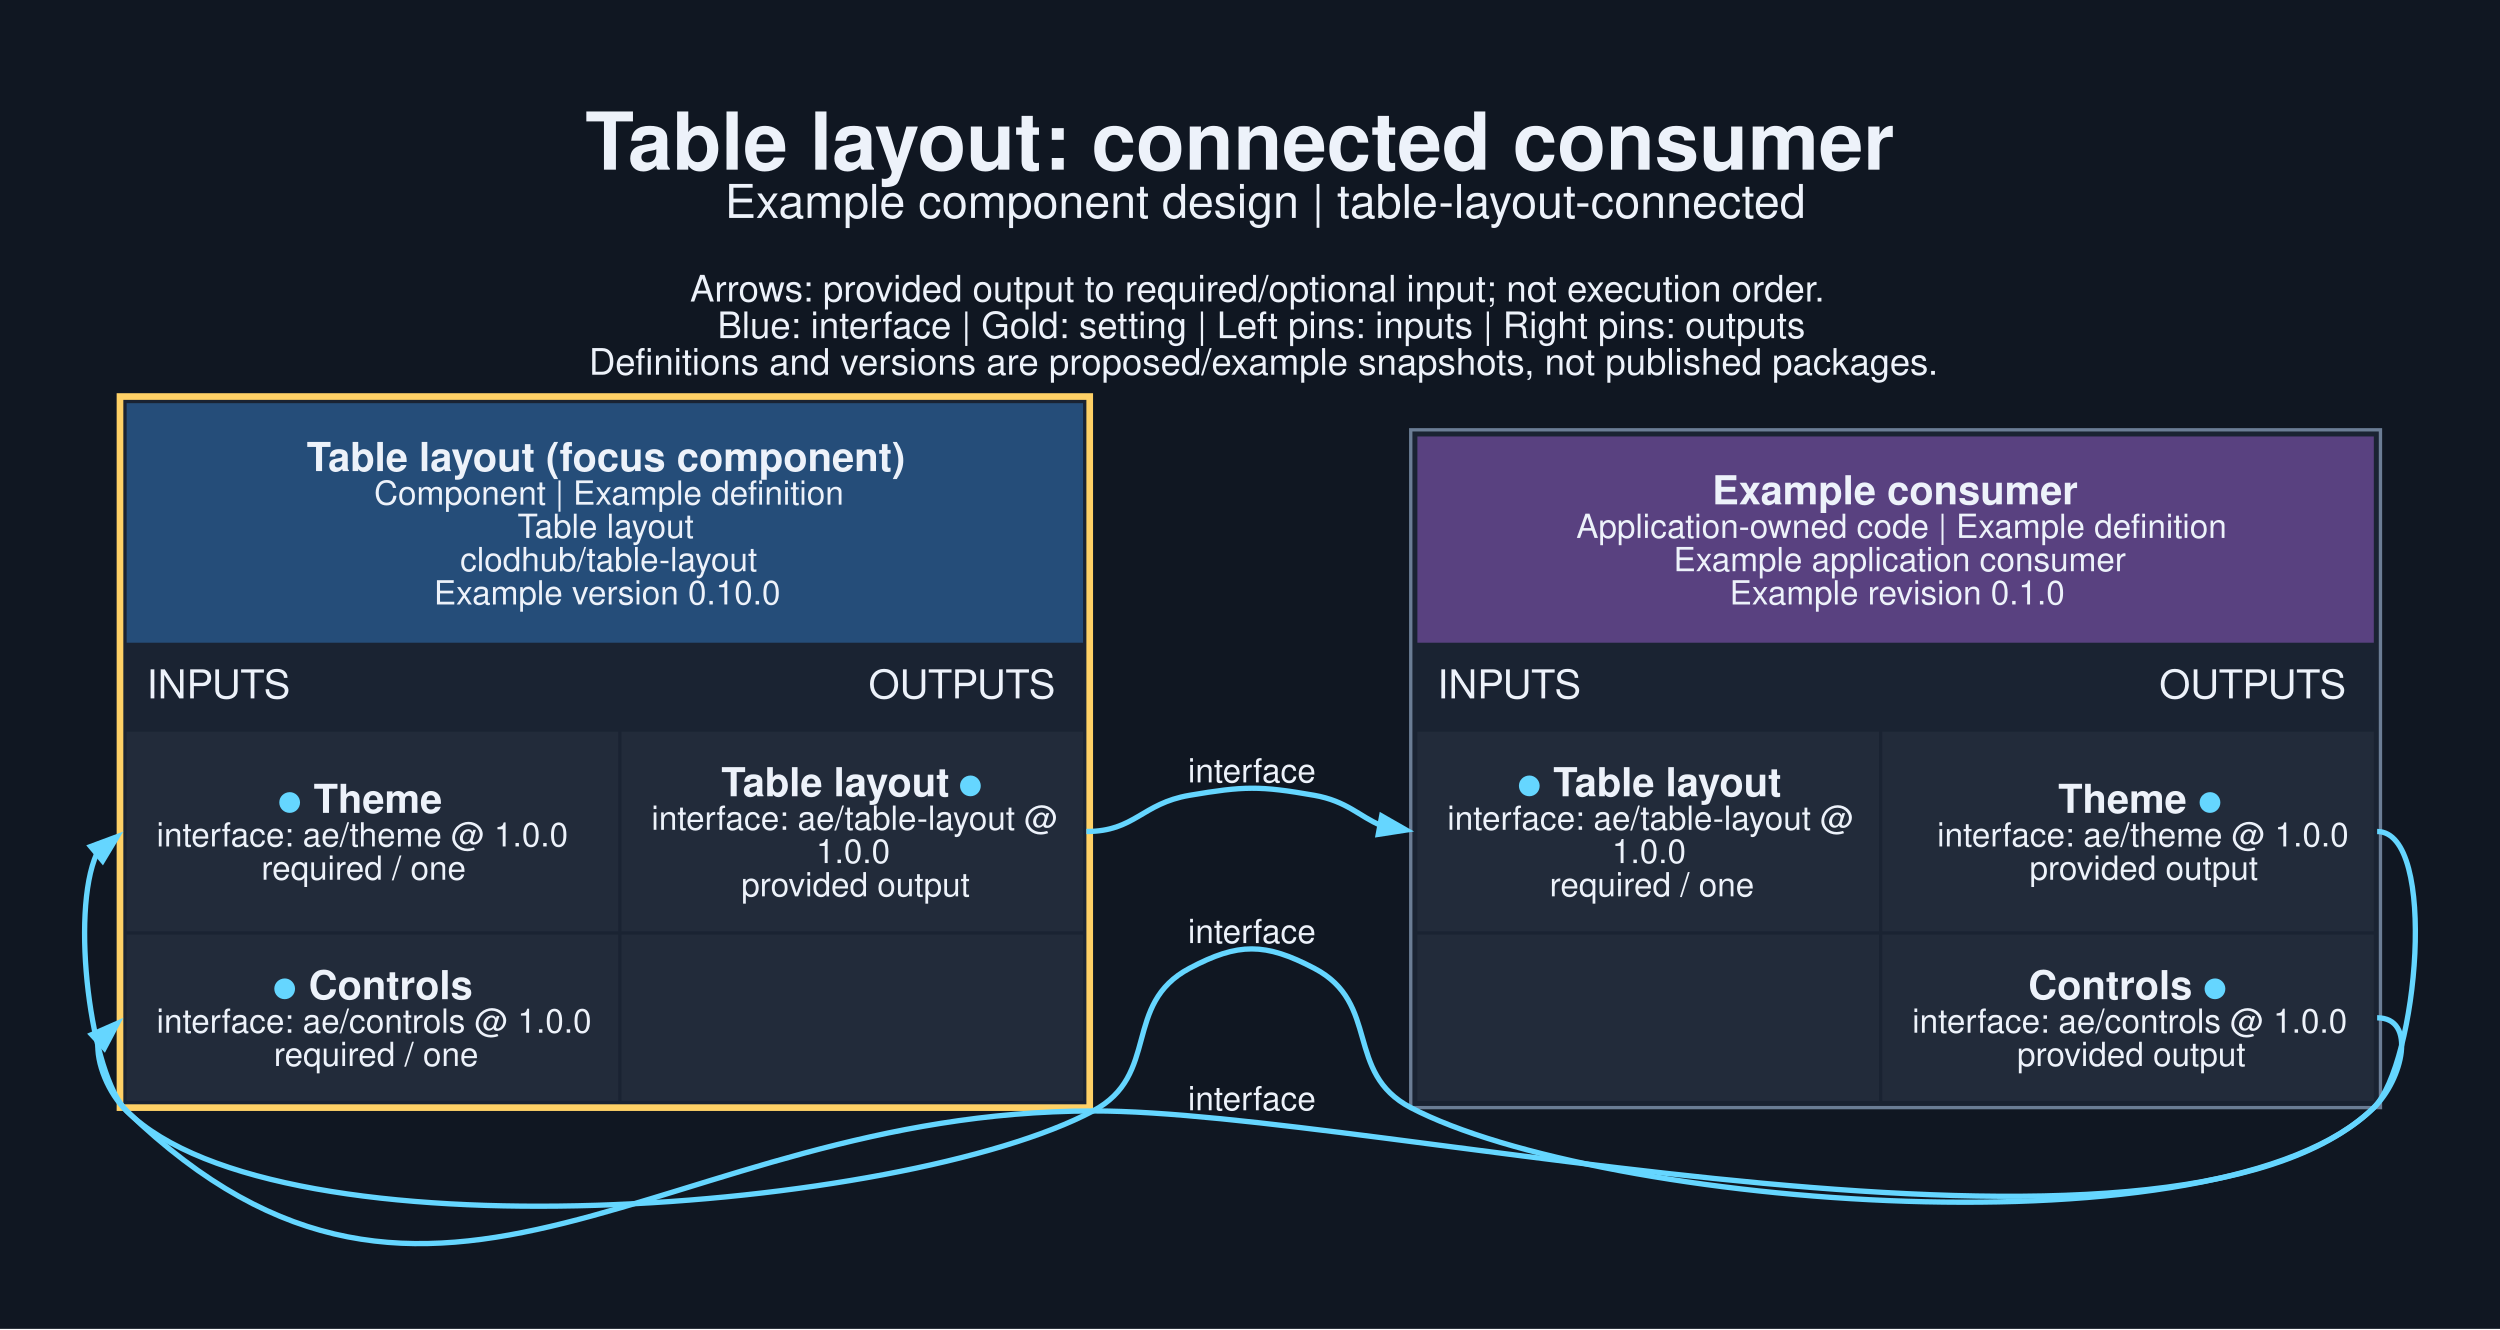
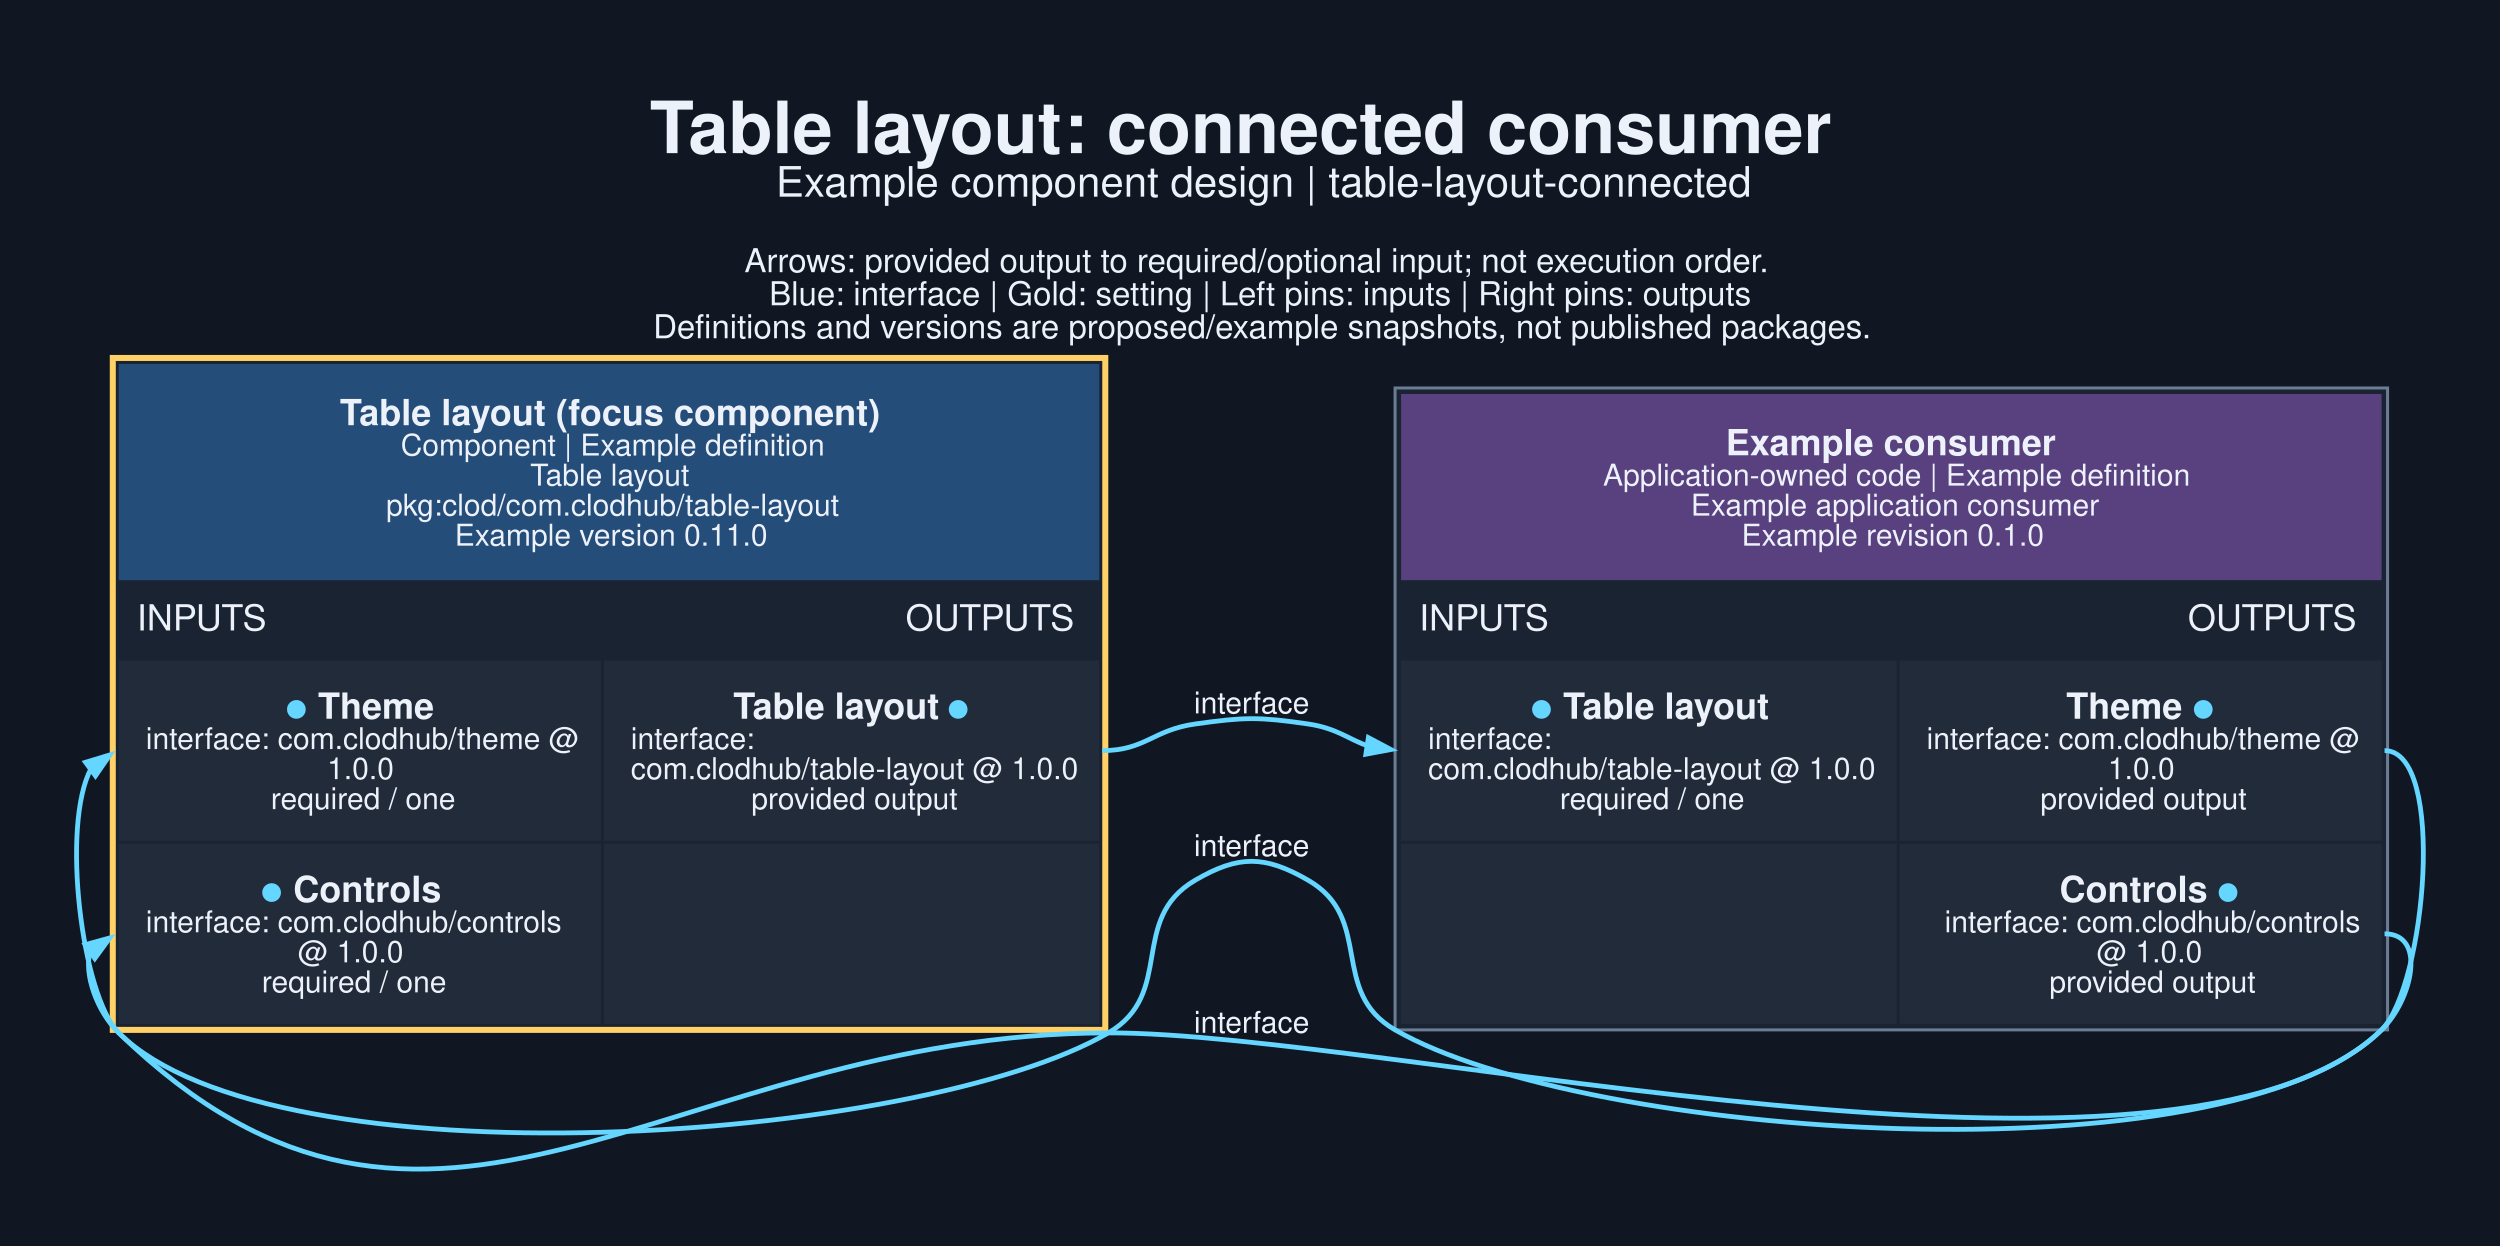
- <svg xmlns="http://www.w3.org/2000/svg" width="1002pt" height="533pt" viewBox="0.00 0.00 1002.00 533.00">
-   <g id="graph0" class="graph" transform="scale(1.33333 1.33333) rotate(0) translate(25.2 374.26)">
-     <polygon fill="#101722" stroke="none" points="-25.2,25.2 -25.2,-374.26 726.36,-374.26 726.36,25.2 -25.2,25.2" />
-     <text xml:space="preserve" text-anchor="start" x="150.71" y="-323.26" font-family="Helvetica,sans-Serif" font-weight="bold" font-size="24.00" fill="#edf2fa">Table layout: connected consumer</text>
-     <text xml:space="preserve" text-anchor="start" x="192.71" y="-308.76" font-family="Helvetica,sans-Serif" font-size="14.00" fill="#edf2fa">Example component design | table-layout-connected</text>
-     <text xml:space="preserve" text-anchor="start" x="182.21" y="-283.61" font-family="Helvetica,sans-Serif" font-size="11.00" fill="#edf2fa">Arrows: provided output to required/optional input; not execution order.</text>
-     <text xml:space="preserve" text-anchor="start" x="190.46" y="-272.61" font-family="Helvetica,sans-Serif" font-size="11.00" fill="#edf2fa">Blue: interface | Gold: setting | Left pins: inputs | Right pins: outputs</text>
-     <text xml:space="preserve" text-anchor="start" x="151.83" y="-261.61" font-family="Helvetica,sans-Serif" font-size="11.00" fill="#edf2fa">Definitions and versions are proposed/example snapshots, not published packages.</text>
+ <svg xmlns="http://www.w3.org/2000/svg" width="1110pt" height="553pt" viewBox="0.00 0.00 1110.00 553.00">
+   <g id="graph0" class="graph" transform="scale(1.33333 1.33333) rotate(0) translate(25.2 389.8)">
+     <polygon fill="#101722" stroke="none" points="-25.2,25.2 -25.2,-389.8 807.31,-389.8 807.31,25.2 -25.2,25.2" />
+     <text xml:space="preserve" text-anchor="start" x="191.18" y="-338.8" font-family="Helvetica,sans-Serif" font-weight="bold" font-size="24.00" fill="#edf2fa">Table layout: connected consumer</text>
+     <text xml:space="preserve" text-anchor="start" x="233.18" y="-324.3" font-family="Helvetica,sans-Serif" font-size="14.00" fill="#edf2fa">Example component design | table-layout-connected</text>
+     <text xml:space="preserve" text-anchor="start" x="222.68" y="-299.15" font-family="Helvetica,sans-Serif" font-size="11.00" fill="#edf2fa">Arrows: provided output to required/optional input; not execution order.</text>
+     <text xml:space="preserve" text-anchor="start" x="230.93" y="-288.15" font-family="Helvetica,sans-Serif" font-size="11.00" fill="#edf2fa">Blue: interface | Gold: setting | Left pins: inputs | Right pins: outputs</text>
+     <text xml:space="preserve" text-anchor="start" x="192.31" y="-277.15" font-family="Helvetica,sans-Serif" font-size="11.00" fill="#edf2fa">Definitions and versions are proposed/example snapshots, not published packages.</text>
    <g id="node1" class="node">
-       <polygon fill="#1a2332" stroke="none" points="9.87,-40.31 9.87,-256.06 303.37,-256.06 303.37,-40.31 9.87,-40.31" />
-       <polygon fill="#254d79" stroke="none" points="12.87,-181.06 12.87,-253.06 300.37,-253.06 300.37,-181.06 12.87,-181.06" />
-       <text xml:space="preserve" text-anchor="start" x="66.99" y="-232.66" font-family="Helvetica,sans-Serif" font-weight="bold" font-size="12.00" fill="#edf2fa">Table layout (focus component)</text>
-       <text xml:space="preserve" text-anchor="start" x="87.24" y="-222.56" font-family="Helvetica,sans-Serif" font-size="10.00" fill="#edf2fa">Component | Example definition</text>
-       <text xml:space="preserve" text-anchor="start" x="130.37" y="-212.56" font-family="Helvetica,sans-Serif" font-size="10.00" fill="#edf2fa">Table layout</text>
-       <text xml:space="preserve" text-anchor="start" x="113.12" y="-202.56" font-family="Helvetica,sans-Serif" font-size="10.00" fill="#edf2fa">clodhub/table-layout</text>
-       <text xml:space="preserve" text-anchor="start" x="105.24" y="-192.56" font-family="Helvetica,sans-Serif" font-size="10.00" fill="#edf2fa">Example version 0.10.0</text>
-       <text xml:space="preserve" text-anchor="start" x="18.87" y="-164.31" font-family="Helvetica,sans-Serif" font-size="12.00" fill="#edf2fa">INPUTS</text>
-       <text xml:space="preserve" text-anchor="start" x="235.87" y="-164.31" font-family="Helvetica,sans-Serif" font-size="12.00" fill="#edf2fa">OUTPUTS</text>
-       <polygon fill="#222b3a" stroke="none" points="12.87,-94.31 12.87,-154.31 160.62,-154.31 160.62,-94.31 12.87,-94.31" />
-       <text xml:space="preserve" text-anchor="start" x="58.24" y="-129.91" font-family="Helvetica,sans-Serif" font-weight="bold" font-size="12.00" fill="#65d6ff">●</text>
-       <text xml:space="preserve" text-anchor="start" x="65.74" y="-129.91" font-family="Helvetica,sans-Serif" font-weight="bold" font-size="12.00" fill="#edf2fa"> Theme</text>
-       <text xml:space="preserve" text-anchor="start" x="21.87" y="-119.81" font-family="Helvetica,sans-Serif" font-size="10.00" fill="#edf2fa">interface: ae/theme @ 1.0.0</text>
-       <text xml:space="preserve" text-anchor="start" x="53.37" y="-109.81" font-family="Helvetica,sans-Serif" font-size="10.00" fill="#edf2fa">required / one</text>
-       <polygon fill="#222b3a" stroke="none" points="161.62,-94.31 161.62,-154.31 300.37,-154.31 300.37,-94.31 161.62,-94.31" />
-       <text xml:space="preserve" text-anchor="start" x="191.62" y="-134.91" font-family="Helvetica,sans-Serif" font-weight="bold" font-size="12.00" fill="#edf2fa">Table layout </text>
-       <text xml:space="preserve" text-anchor="start" x="262.87" y="-134.91" font-family="Helvetica,sans-Serif" font-weight="bold" font-size="12.00" fill="#65d6ff">●</text>
-       <text xml:space="preserve" text-anchor="start" x="170.62" y="-124.81" font-family="Helvetica,sans-Serif" font-size="10.00" fill="#edf2fa">interface: ae/table-layout @</text>
-       <text xml:space="preserve" text-anchor="start" x="220.12" y="-114.81" font-family="Helvetica,sans-Serif" font-size="10.00" fill="#edf2fa">1.0.0</text>
-       <text xml:space="preserve" text-anchor="start" x="197.62" y="-104.81" font-family="Helvetica,sans-Serif" font-size="10.00" fill="#edf2fa">provided output</text>
-       <polygon fill="#222b3a" stroke="none" points="12.87,-43.31 12.87,-93.31 160.62,-93.31 160.62,-43.31 12.87,-43.31" />
-       <text xml:space="preserve" text-anchor="start" x="56.74" y="-73.91" font-family="Helvetica,sans-Serif" font-weight="bold" font-size="12.00" fill="#65d6ff">●</text>
-       <text xml:space="preserve" text-anchor="start" x="64.24" y="-73.91" font-family="Helvetica,sans-Serif" font-weight="bold" font-size="12.00" fill="#edf2fa"> Controls</text>
-       <text xml:space="preserve" text-anchor="start" x="21.87" y="-63.81" font-family="Helvetica,sans-Serif" font-size="10.00" fill="#edf2fa">interface: ae/controls @ 1.0.0</text>
-       <text xml:space="preserve" text-anchor="start" x="57.12" y="-53.81" font-family="Helvetica,sans-Serif" font-size="10.00" fill="#edf2fa">required / one</text>
-       <polygon fill="#222b3a" stroke="none" points="161.62,-43.31 161.62,-93.31 300.37,-93.31 300.37,-43.31 161.62,-43.31" />
-       <polygon fill="none" stroke="#ffd166" stroke-width="2" points="10.87,-41.31 10.87,-255.06 302.37,-255.06 302.37,-41.31 10.87,-41.31" />
+       <polygon fill="#1a2332" stroke="none" points="11.36,-45.85 11.36,-271.6 343.86,-271.6 343.86,-45.85 11.36,-45.85" />
+       <polygon fill="#254d79" stroke="none" points="14.36,-196.6 14.36,-268.6 340.86,-268.6 340.86,-196.6 14.36,-196.6" />
+       <text xml:space="preserve" text-anchor="start" x="87.98" y="-248.2" font-family="Helvetica,sans-Serif" font-weight="bold" font-size="12.00" fill="#edf2fa">Table layout (focus component)</text>
+       <text xml:space="preserve" text-anchor="start" x="108.23" y="-238.1" font-family="Helvetica,sans-Serif" font-size="10.00" fill="#edf2fa">Component | Example definition</text>
+       <text xml:space="preserve" text-anchor="start" x="151.36" y="-228.1" font-family="Helvetica,sans-Serif" font-size="10.00" fill="#edf2fa">Table layout</text>
+       <text xml:space="preserve" text-anchor="start" x="103.36" y="-218.1" font-family="Helvetica,sans-Serif" font-size="10.00" fill="#edf2fa">pkg:clod/com.clodhub/table-layout</text>
+       <text xml:space="preserve" text-anchor="start" x="126.23" y="-208.1" font-family="Helvetica,sans-Serif" font-size="10.00" fill="#edf2fa">Example version 0.11.0</text>
+       <text xml:space="preserve" text-anchor="start" x="20.36" y="-179.85" font-family="Helvetica,sans-Serif" font-size="12.00" fill="#edf2fa">INPUTS</text>
+       <text xml:space="preserve" text-anchor="start" x="276.36" y="-179.85" font-family="Helvetica,sans-Serif" font-size="12.00" fill="#edf2fa">OUTPUTS</text>
+       <polygon fill="#222b3a" stroke="none" points="14.36,-109.85 14.36,-169.85 174.86,-169.85 174.86,-109.85 14.36,-109.85" />
+       <text xml:space="preserve" text-anchor="start" x="69.86" y="-150.45" font-family="Helvetica,sans-Serif" font-weight="bold" font-size="12.00" fill="#65d6ff">●</text>
+       <text xml:space="preserve" text-anchor="start" x="77.36" y="-150.45" font-family="Helvetica,sans-Serif" font-weight="bold" font-size="12.00" fill="#edf2fa"> Theme</text>
+       <text xml:space="preserve" text-anchor="start" x="23.36" y="-140.35" font-family="Helvetica,sans-Serif" font-size="10.00" fill="#edf2fa">interface: com.clodhub/theme @</text>
+       <text xml:space="preserve" text-anchor="start" x="83.73" y="-130.35" font-family="Helvetica,sans-Serif" font-size="10.00" fill="#edf2fa">1.0.0</text>
+       <text xml:space="preserve" text-anchor="start" x="64.98" y="-120.35" font-family="Helvetica,sans-Serif" font-size="10.00" fill="#edf2fa">required / one</text>
+       <polygon fill="#222b3a" stroke="none" points="175.86,-109.85 175.86,-169.85 340.86,-169.85 340.86,-109.85 175.86,-109.85" />
+       <text xml:space="preserve" text-anchor="start" x="218.98" y="-150.45" font-family="Helvetica,sans-Serif" font-weight="bold" font-size="12.00" fill="#edf2fa">Table layout </text>
+       <text xml:space="preserve" text-anchor="start" x="290.23" y="-150.45" font-family="Helvetica,sans-Serif" font-weight="bold" font-size="12.00" fill="#65d6ff">●</text>
+       <text xml:space="preserve" text-anchor="start" x="184.86" y="-140.35" font-family="Helvetica,sans-Serif" font-size="10.00" fill="#edf2fa">interface:</text>
+       <text xml:space="preserve" text-anchor="start" x="184.86" y="-130.35" font-family="Helvetica,sans-Serif" font-size="10.00" fill="#edf2fa">com.clodhub/table-layout @ 1.0.0</text>
+       <text xml:space="preserve" text-anchor="start" x="224.98" y="-120.35" font-family="Helvetica,sans-Serif" font-size="10.00" fill="#edf2fa">provided output</text>
+       <polygon fill="#222b3a" stroke="none" points="14.36,-48.85 14.36,-108.85 174.86,-108.85 174.86,-48.85 14.36,-48.85" />
+       <text xml:space="preserve" text-anchor="start" x="61.61" y="-89.45" font-family="Helvetica,sans-Serif" font-weight="bold" font-size="12.00" fill="#65d6ff">●</text>
+       <text xml:space="preserve" text-anchor="start" x="69.11" y="-89.45" font-family="Helvetica,sans-Serif" font-weight="bold" font-size="12.00" fill="#edf2fa"> Controls</text>
+       <text xml:space="preserve" text-anchor="start" x="23.36" y="-79.35" font-family="Helvetica,sans-Serif" font-size="10.00" fill="#edf2fa">interface: com.clodhub/controls</text>
+       <text xml:space="preserve" text-anchor="start" x="73.98" y="-69.35" font-family="Helvetica,sans-Serif" font-size="10.00" fill="#edf2fa">@ 1.0.0</text>
+       <text xml:space="preserve" text-anchor="start" x="61.98" y="-59.35" font-family="Helvetica,sans-Serif" font-size="10.00" fill="#edf2fa">required / one</text>
+       <polygon fill="#222b3a" stroke="none" points="175.86,-48.85 175.86,-108.85 340.86,-108.85 340.86,-48.85 175.86,-48.85" />
+       <polygon fill="none" stroke="#ffd166" stroke-width="2" points="12.36,-46.85 12.36,-270.6 342.86,-270.6 342.86,-46.85 12.36,-46.85" />
    </g>
    <g id="node2" class="node">
-       <polygon fill="#1a2332" stroke="none" points="398.87,-41.31 398.87,-245.06 690.37,-245.06 690.37,-41.31 398.87,-41.31" />
-       <polygon fill="#594180" stroke="none" points="400.87,-181.06 400.87,-243.06 688.37,-243.06 688.37,-181.06 400.87,-181.06" />
-       <text xml:space="preserve" text-anchor="start" x="489.49" y="-222.66" font-family="Helvetica,sans-Serif" font-weight="bold" font-size="12.00" fill="#edf2fa">Example consumer</text>
-       <text xml:space="preserve" text-anchor="start" x="448.62" y="-212.56" font-family="Helvetica,sans-Serif" font-size="10.00" fill="#edf2fa">Application-owned code | Example definition</text>
-       <text xml:space="preserve" text-anchor="start" x="477.87" y="-202.56" font-family="Helvetica,sans-Serif" font-size="10.00" fill="#edf2fa">Example application consumer</text>
-       <text xml:space="preserve" text-anchor="start" x="494.74" y="-192.56" font-family="Helvetica,sans-Serif" font-size="10.00" fill="#edf2fa">Example revision 0.1.0</text>
-       <text xml:space="preserve" text-anchor="start" x="406.87" y="-164.31" font-family="Helvetica,sans-Serif" font-size="12.00" fill="#edf2fa">INPUTS</text>
-       <text xml:space="preserve" text-anchor="start" x="623.87" y="-164.31" font-family="Helvetica,sans-Serif" font-size="12.00" fill="#edf2fa">OUTPUTS</text>
-       <polygon fill="#222b3a" stroke="none" points="400.87,-94.31 400.87,-154.31 539.62,-154.31 539.62,-94.31 400.87,-94.31" />
-       <text xml:space="preserve" text-anchor="start" x="430.87" y="-134.91" font-family="Helvetica,sans-Serif" font-weight="bold" font-size="12.00" fill="#65d6ff">●</text>
-       <text xml:space="preserve" text-anchor="start" x="438.37" y="-134.91" font-family="Helvetica,sans-Serif" font-weight="bold" font-size="12.00" fill="#edf2fa"> Table layout</text>
-       <text xml:space="preserve" text-anchor="start" x="409.87" y="-124.81" font-family="Helvetica,sans-Serif" font-size="10.00" fill="#edf2fa">interface: ae/table-layout @</text>
-       <text xml:space="preserve" text-anchor="start" x="459.37" y="-114.81" font-family="Helvetica,sans-Serif" font-size="10.00" fill="#edf2fa">1.0.0</text>
-       <text xml:space="preserve" text-anchor="start" x="440.62" y="-104.81" font-family="Helvetica,sans-Serif" font-size="10.00" fill="#edf2fa">required / one</text>
-       <polygon fill="#222b3a" stroke="none" points="540.62,-94.31 540.62,-154.31 688.37,-154.31 688.37,-94.31 540.62,-94.31" />
-       <text xml:space="preserve" text-anchor="start" x="593.49" y="-129.91" font-family="Helvetica,sans-Serif" font-weight="bold" font-size="12.00" fill="#edf2fa">Theme </text>
-       <text xml:space="preserve" text-anchor="start" x="635.49" y="-129.91" font-family="Helvetica,sans-Serif" font-weight="bold" font-size="12.00" fill="#65d6ff">●</text>
-       <text xml:space="preserve" text-anchor="start" x="557.12" y="-119.81" font-family="Helvetica,sans-Serif" font-size="10.00" fill="#edf2fa">interface: ae/theme @ 1.0.0</text>
-       <text xml:space="preserve" text-anchor="start" x="584.87" y="-109.81" font-family="Helvetica,sans-Serif" font-size="10.00" fill="#edf2fa">provided output</text>
-       <polygon fill="#222b3a" stroke="none" points="400.87,-43.31 400.87,-93.31 539.62,-93.31 539.62,-43.31 400.87,-43.31" />
-       <polygon fill="#222b3a" stroke="none" points="540.62,-43.31 540.62,-93.31 688.37,-93.31 688.37,-43.31 540.62,-43.31" />
-       <text xml:space="preserve" text-anchor="start" x="584.49" y="-73.91" font-family="Helvetica,sans-Serif" font-weight="bold" font-size="12.00" fill="#edf2fa">Controls </text>
-       <text xml:space="preserve" text-anchor="start" x="636.99" y="-73.91" font-family="Helvetica,sans-Serif" font-weight="bold" font-size="12.00" fill="#65d6ff">●</text>
-       <text xml:space="preserve" text-anchor="start" x="549.62" y="-63.81" font-family="Helvetica,sans-Serif" font-size="10.00" fill="#edf2fa">interface: ae/controls @ 1.0.0</text>
-       <text xml:space="preserve" text-anchor="start" x="581.12" y="-53.81" font-family="Helvetica,sans-Serif" font-size="10.00" fill="#edf2fa">provided output</text>
-       <polygon fill="none" stroke="#6b7d95" points="398.87,-41.31 398.87,-245.06 690.37,-245.06 690.37,-41.31 398.87,-41.31" />
+       <polygon fill="#1a2332" stroke="none" points="439.36,-46.85 439.36,-260.6 769.86,-260.6 769.86,-46.85 439.36,-46.85" />
+       <polygon fill="#594180" stroke="none" points="441.36,-196.6 441.36,-258.6 767.86,-258.6 767.86,-196.6 441.36,-196.6" />
+       <text xml:space="preserve" text-anchor="start" x="549.48" y="-238.2" font-family="Helvetica,sans-Serif" font-weight="bold" font-size="12.00" fill="#edf2fa">Example consumer</text>
+       <text xml:space="preserve" text-anchor="start" x="508.61" y="-228.1" font-family="Helvetica,sans-Serif" font-size="10.00" fill="#edf2fa">Application-owned code | Example definition</text>
+       <text xml:space="preserve" text-anchor="start" x="537.86" y="-218.1" font-family="Helvetica,sans-Serif" font-size="10.00" fill="#edf2fa">Example application consumer</text>
+       <text xml:space="preserve" text-anchor="start" x="554.73" y="-208.1" font-family="Helvetica,sans-Serif" font-size="10.00" fill="#edf2fa">Example revision 0.1.0</text>
+       <text xml:space="preserve" text-anchor="start" x="447.36" y="-179.85" font-family="Helvetica,sans-Serif" font-size="12.00" fill="#edf2fa">INPUTS</text>
+       <text xml:space="preserve" text-anchor="start" x="703.36" y="-179.85" font-family="Helvetica,sans-Serif" font-size="12.00" fill="#edf2fa">OUTPUTS</text>
+       <polygon fill="#222b3a" stroke="none" points="441.36,-109.85 441.36,-169.85 606.36,-169.85 606.36,-109.85 441.36,-109.85" />
+       <text xml:space="preserve" text-anchor="start" x="484.48" y="-150.45" font-family="Helvetica,sans-Serif" font-weight="bold" font-size="12.00" fill="#65d6ff">●</text>
+       <text xml:space="preserve" text-anchor="start" x="491.98" y="-150.45" font-family="Helvetica,sans-Serif" font-weight="bold" font-size="12.00" fill="#edf2fa"> Table layout</text>
+       <text xml:space="preserve" text-anchor="start" x="450.36" y="-140.35" font-family="Helvetica,sans-Serif" font-size="10.00" fill="#edf2fa">interface:</text>
+       <text xml:space="preserve" text-anchor="start" x="450.36" y="-130.35" font-family="Helvetica,sans-Serif" font-size="10.00" fill="#edf2fa">com.clodhub/table-layout @ 1.0.0</text>
+       <text xml:space="preserve" text-anchor="start" x="494.23" y="-120.35" font-family="Helvetica,sans-Serif" font-size="10.00" fill="#edf2fa">required / one</text>
+       <polygon fill="#222b3a" stroke="none" points="607.36,-109.85 607.36,-169.85 767.86,-169.85 767.86,-109.85 607.36,-109.85" />
+       <text xml:space="preserve" text-anchor="start" x="662.86" y="-150.45" font-family="Helvetica,sans-Serif" font-weight="bold" font-size="12.00" fill="#edf2fa">Theme </text>
+       <text xml:space="preserve" text-anchor="start" x="704.86" y="-150.45" font-family="Helvetica,sans-Serif" font-weight="bold" font-size="12.00" fill="#65d6ff">●</text>
+       <text xml:space="preserve" text-anchor="start" x="616.36" y="-140.35" font-family="Helvetica,sans-Serif" font-size="10.00" fill="#edf2fa">interface: com.clodhub/theme @</text>
+       <text xml:space="preserve" text-anchor="start" x="676.73" y="-130.35" font-family="Helvetica,sans-Serif" font-size="10.00" fill="#edf2fa">1.0.0</text>
+       <text xml:space="preserve" text-anchor="start" x="654.23" y="-120.35" font-family="Helvetica,sans-Serif" font-size="10.00" fill="#edf2fa">provided output</text>
+       <polygon fill="#222b3a" stroke="none" points="441.36,-48.85 441.36,-108.85 606.36,-108.85 606.36,-48.85 441.36,-48.85" />
+       <polygon fill="#222b3a" stroke="none" points="607.36,-48.85 607.36,-108.85 767.86,-108.85 767.86,-48.85 607.36,-48.85" />
+       <text xml:space="preserve" text-anchor="start" x="660.61" y="-89.45" font-family="Helvetica,sans-Serif" font-weight="bold" font-size="12.00" fill="#edf2fa">Controls </text>
+       <text xml:space="preserve" text-anchor="start" x="713.11" y="-89.45" font-family="Helvetica,sans-Serif" font-weight="bold" font-size="12.00" fill="#65d6ff">●</text>
+       <text xml:space="preserve" text-anchor="start" x="622.36" y="-79.35" font-family="Helvetica,sans-Serif" font-size="10.00" fill="#edf2fa">interface: com.clodhub/controls</text>
+       <text xml:space="preserve" text-anchor="start" x="672.98" y="-69.35" font-family="Helvetica,sans-Serif" font-size="10.00" fill="#edf2fa">@ 1.0.0</text>
+       <text xml:space="preserve" text-anchor="start" x="657.23" y="-59.35" font-family="Helvetica,sans-Serif" font-size="10.00" fill="#edf2fa">provided output</text>
+       <polygon fill="none" stroke="#6b7d95" points="439.36,-46.85 439.36,-260.6 769.86,-260.6 769.86,-46.85 439.36,-46.85" />
    </g>
    <g id="edge1" class="edge">
-       <path fill="none" stroke="#65d6ff" stroke-width="1.6" d="M301.37,-124.31C315.97,-124.31 317.97,-132.73 332.37,-135.19 348.8,-137.98 353.45,-138.07 369.87,-135.19 379.69,-133.46 383.52,-128.78 389.86,-126.16" />
-       <polygon fill="#65d6ff" stroke="#65d6ff" stroke-width="1.6" points="390.13,-128.96 397.49,-124.75 389.11,-123.45 390.13,-128.96" />
-       <text xml:space="preserve" text-anchor="middle" x="351.12" y="-139.07" font-family="Helvetica,sans-Serif" font-size="10.00" fill="#edf2fa">interface</text>
+       <path fill="none" stroke="#65d6ff" stroke-width="1.6" d="M341.86,-139.85C356.19,-139.85 358.66,-146.73 372.86,-148.72 389.36,-151.04 393.86,-151.11 410.36,-148.72 420.03,-147.32 424.06,-143.5 430.43,-141.36" />
+       <polygon fill="#65d6ff" stroke="#65d6ff" stroke-width="1.6" points="430.47,-144.18 437.96,-140.21 429.63,-138.65 430.47,-144.18" />
+       <text xml:space="preserve" text-anchor="middle" x="391.61" y="-152.24" font-family="Helvetica,sans-Serif" font-size="10.00" fill="#edf2fa">interface</text>
    </g>
    <g id="edge2" class="edge">
-       <path fill="none" stroke="#65d6ff" stroke-width="1.6" d="M689.37,-124.31C707.81,-124.31 701.49,-54.27 688.37,-41.31 642.6,3.91 455.86,-11.46 398.87,-41.31 378.81,-51.82 389.92,-72.68 369.87,-83.19 355.1,-90.92 347.09,-91 332.37,-83.19 312.05,-72.4 323.69,-51.1 303.37,-40.31 246.35,-10.04 58.79,5.06 12.87,-40.31 2.08,-50.97 -4.16,-99.76 3.89,-117.68" />
-       <polygon fill="#65d6ff" stroke="#65d6ff" stroke-width="1.6" points="2.06,-119.8 10.01,-122.76 5.64,-115.5 2.06,-119.8" />
-       <text xml:space="preserve" text-anchor="middle" x="351.12" y="-90.77" font-family="Helvetica,sans-Serif" font-size="10.00" fill="#edf2fa">interface</text>
+       <path fill="none" stroke="#65d6ff" stroke-width="1.6" d="M768.86,-139.85C789.52,-139.85 782.55,-61.38 767.86,-46.85 715.96,4.49 502.63,-10.44 439.36,-46.85 417.13,-59.63 432.58,-83.93 410.36,-96.72 395.91,-105.03 387.27,-105.09 372.86,-96.72 350.35,-83.65 366.36,-58.92 343.86,-45.85 280.54,-9.06 66.41,5.65 14.36,-45.85 2,-58.07 -4.95,-115.03 5.1,-133.82" />
+       <polygon fill="#65d6ff" stroke="#65d6ff" stroke-width="1.6" points="3.29,-135.96 11.4,-138.42 6.59,-131.44 3.29,-135.96" />
+       <text xml:space="preserve" text-anchor="middle" x="391.61" y="-104.73" font-family="Helvetica,sans-Serif" font-size="10.00" fill="#edf2fa">interface</text>
    </g>
    <g id="edge3" class="edge">
-       <path fill="none" stroke="#65d6ff" stroke-width="1.6" d="M689.37,-68.31C701.38,-68.31 697,-49.65 688.37,-41.31 626.84,18.14 388.92,-40.42 303.37,-40.31 174.26,-40.14 105.78,49.34 12.87,-40.31 7.41,-45.58 3.61,-54.82 4.29,-61.24" />
-       <polygon fill="#65d6ff" stroke="#65d6ff" stroke-width="1.6" points="2.34,-63.25 10.1,-66.66 6.15,-59.16 2.34,-63.25" />
-       <text xml:space="preserve" text-anchor="middle" x="351.12" y="-40.51" font-family="Helvetica,sans-Serif" font-size="10.00" fill="#edf2fa">interface</text>
+       <path fill="none" stroke="#65d6ff" stroke-width="1.6" d="M768.86,-78.85C783.08,-78.85 778.06,-56.76 767.86,-46.85 700.28,18.81 438.08,-45.96 343.86,-45.85 197.41,-45.67 119.46,56.13 14.36,-45.85 7.2,-52.79 2.53,-65.54 4.88,-73" />
+       <polygon fill="#65d6ff" stroke="#65d6ff" stroke-width="1.6" points="3.19,-75.23 11.36,-77.47 6.37,-70.62 3.19,-75.23" />
+       <text xml:space="preserve" text-anchor="middle" x="391.61" y="-45.88" font-family="Helvetica,sans-Serif" font-size="10.00" fill="#edf2fa">interface</text>
    </g>
  </g>
</svg>
